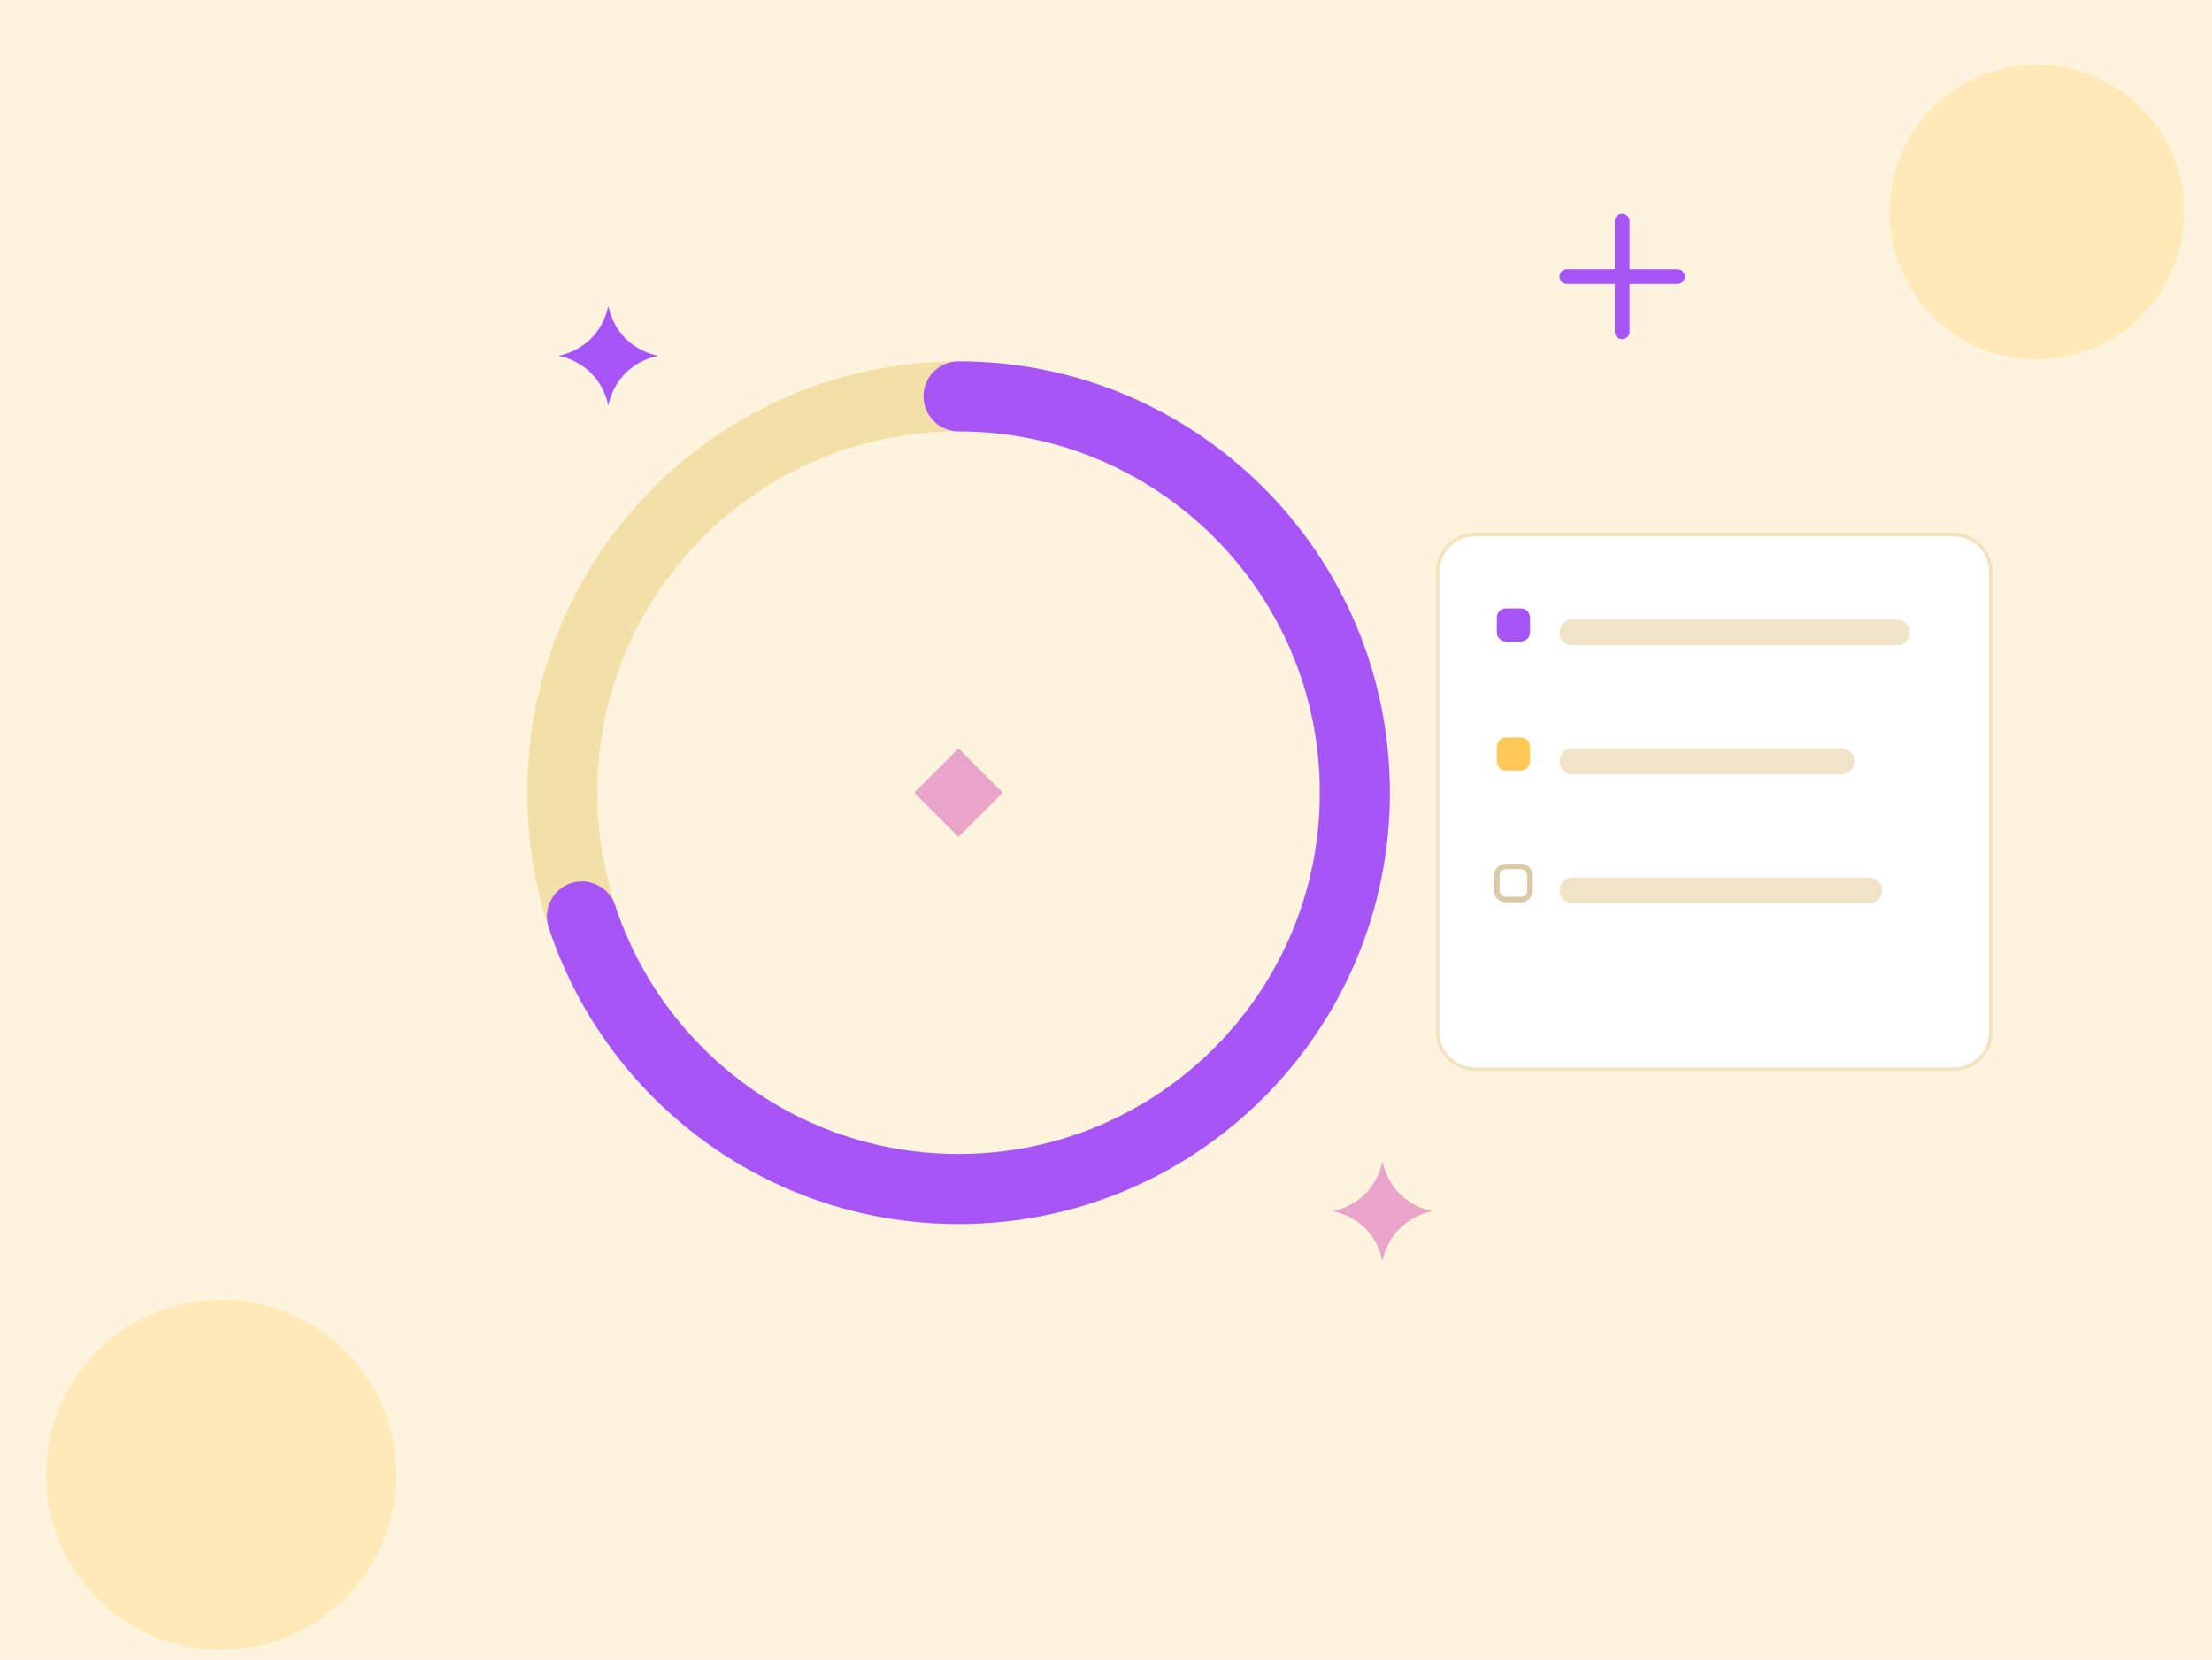
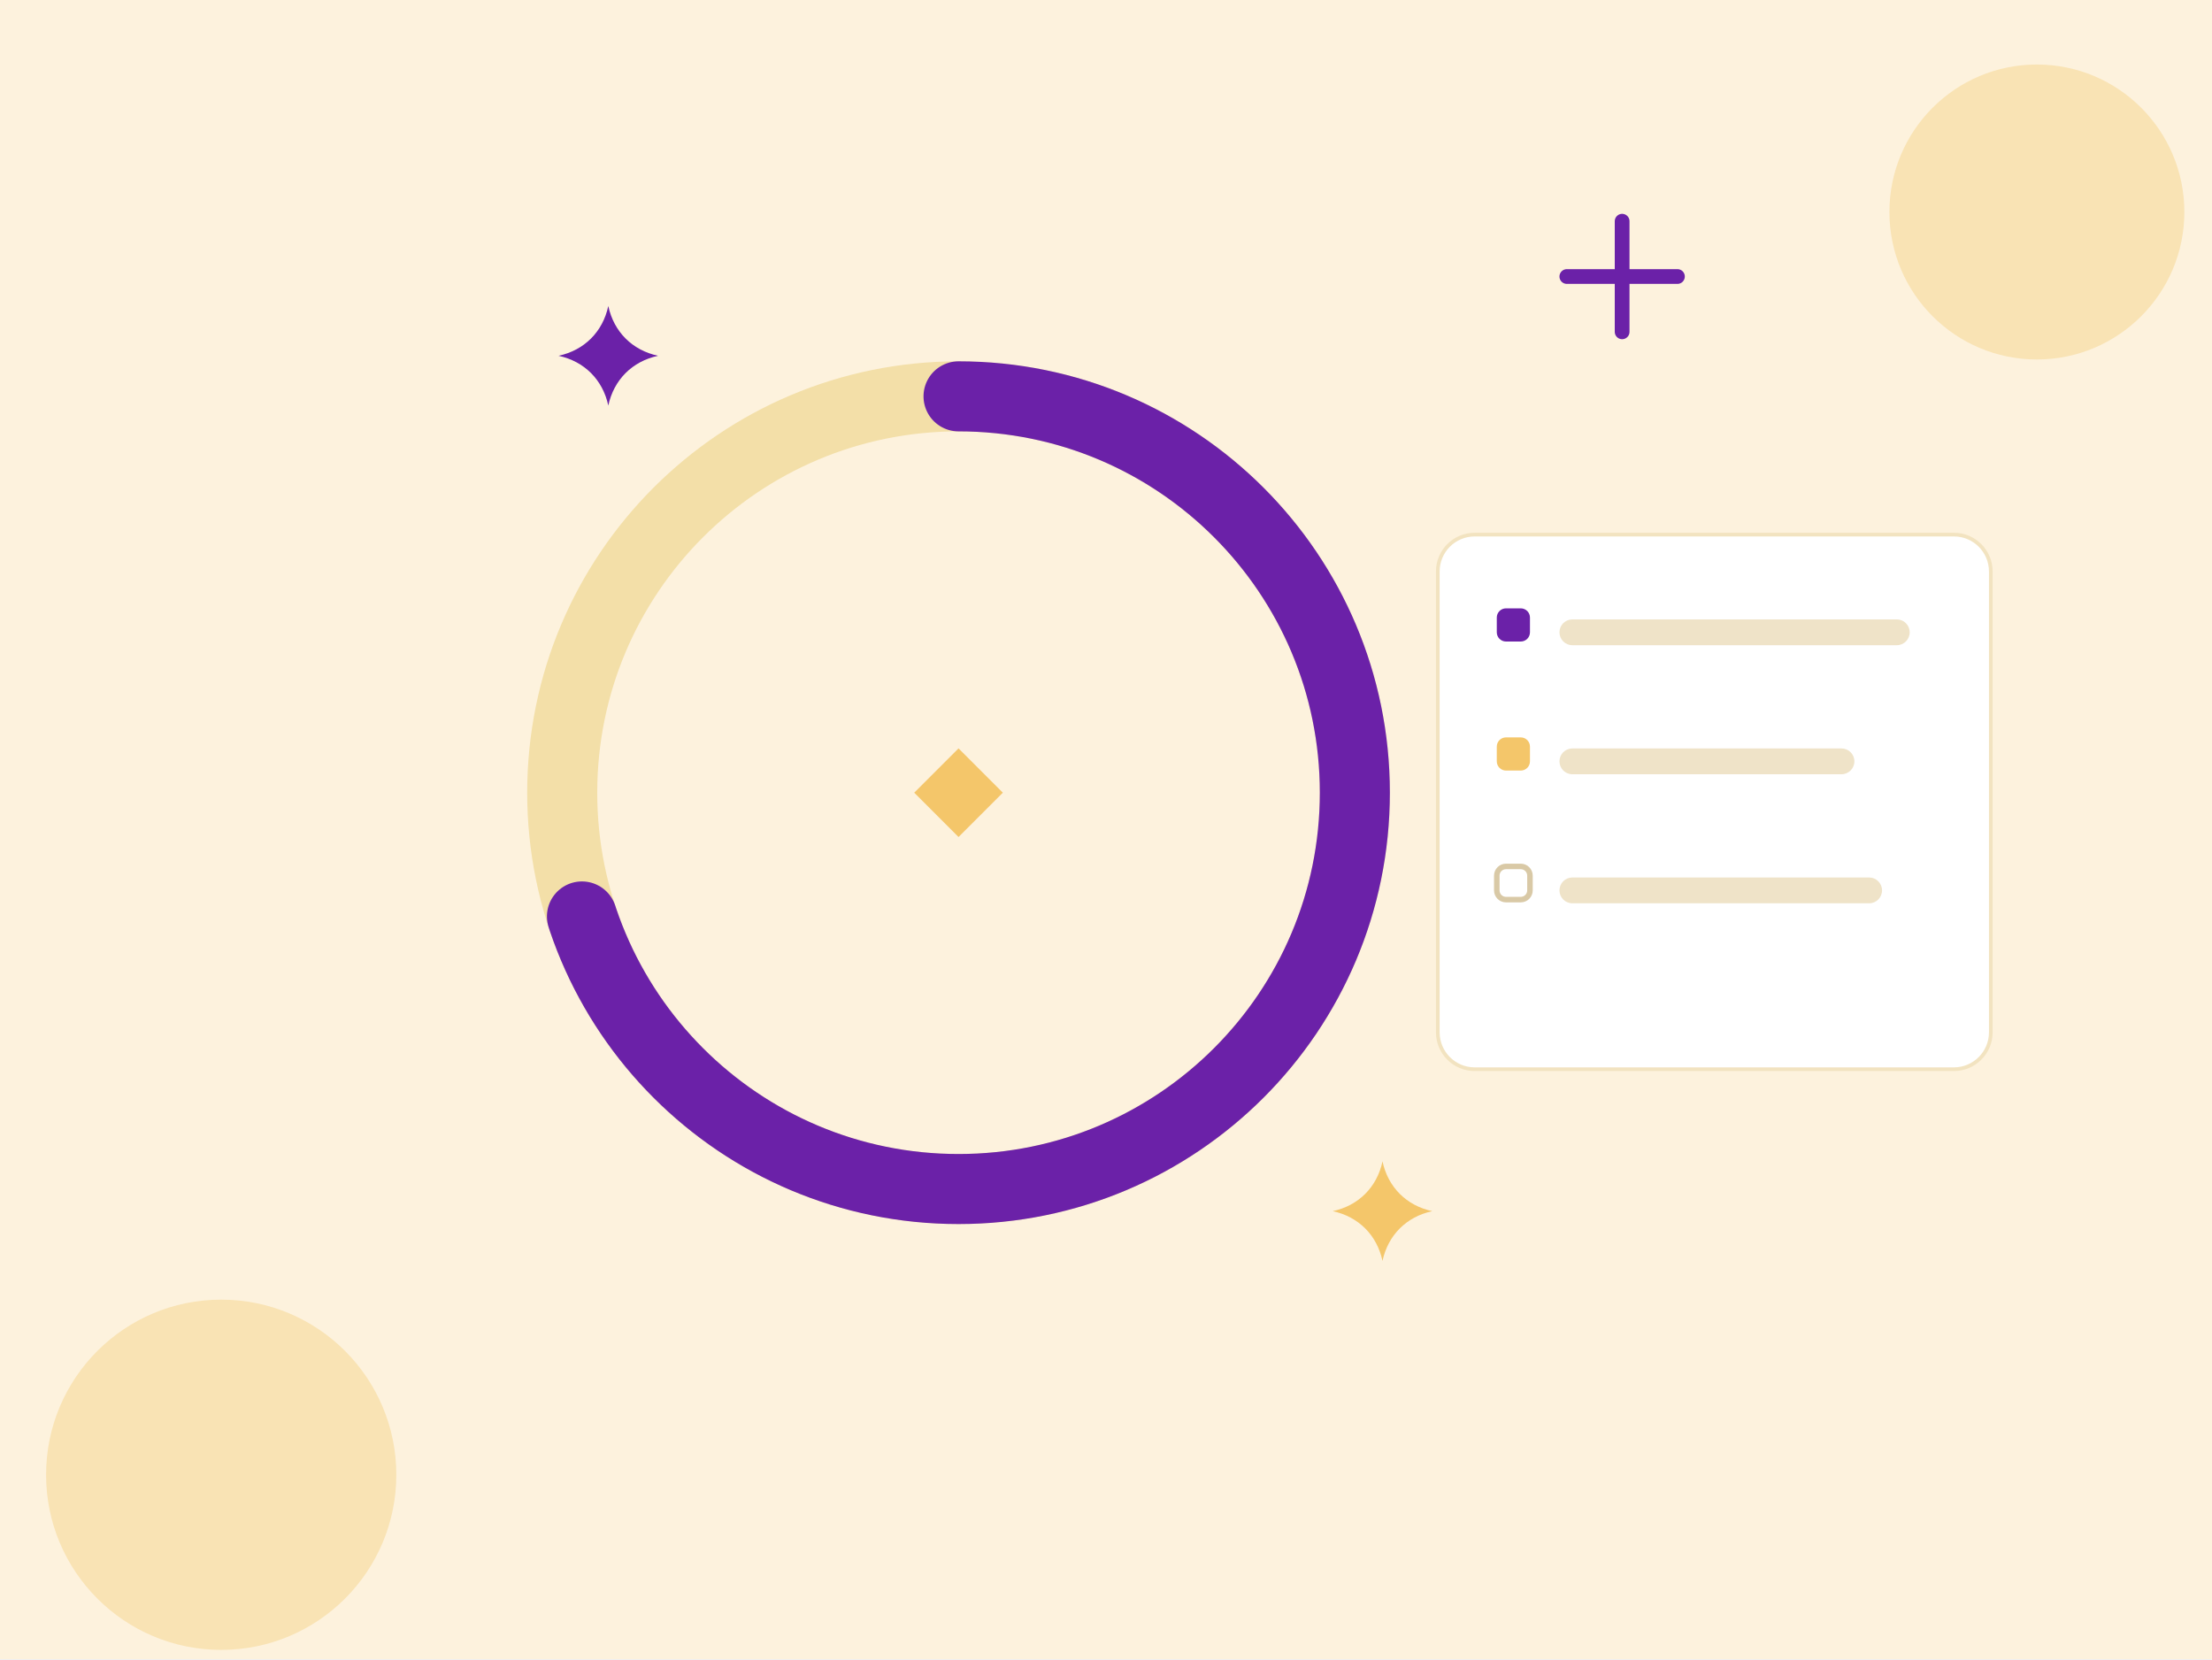
<svg xmlns="http://www.w3.org/2000/svg" viewBox="0 0 1200 900" role="img" aria-label="Daily Sparks preview">
-   <rect width="1200" height="900" fill="#FEF3DC" />
-   <circle cx="1105" cy="115" r="80" fill="#FFE9B8" />
-   <circle cx="120" cy="800" r="95" fill="#FFE9B8" />
+   <rect width="1200" height="900" fill="#FDF2DD" />
+   <circle cx="1105" cy="115" r="80" fill="#F9E3B4" />
+   <circle cx="120" cy="800" r="95" fill="#F9E3B4" />
  <circle cx="520" cy="430" r="215" fill="none" stroke="#F3DFA8" stroke-width="38" />
-   <circle cx="520" cy="430" r="215" fill="none" stroke="#A855F7" stroke-width="38" stroke-linecap="round" stroke-dasharray="945 1351" transform="rotate(-90 520 430)" />
-   <rect x="503" y="413" width="34" height="34" fill="#E9A5C9" transform="rotate(45 520 430)" />
+   <circle cx="520" cy="430" r="215" fill="none" stroke="#6B21A8" stroke-width="38" stroke-linecap="round" stroke-dasharray="945 1351" transform="rotate(-90 520 430)" />
+   <rect x="503" y="413" width="34" height="34" fill="#F4C66A" transform="rotate(45 520 430)" />
  <rect x="780" y="290" width="300" height="290" rx="20" fill="#FFFFFF" stroke="#F2E3C0" stroke-width="2" />
-   <rect x="812" y="330" width="18" height="18" rx="5" fill="#A855F7" />
+   <rect x="812" y="330" width="18" height="18" rx="5" fill="#6B21A8" />
  <rect x="846" y="336" width="190" height="14" rx="7" fill="#EFE3C8" />
-   <rect x="812" y="400" width="18" height="18" rx="5" fill="#FFC857" />
+   <rect x="812" y="400" width="18" height="18" rx="5" fill="#F4C66A" />
  <rect x="846" y="406" width="160" height="14" rx="7" fill="#EFE3C8" />
  <rect x="812" y="470" width="18" height="18" rx="5" fill="none" stroke="#D9C9A6" stroke-width="3" />
  <rect x="846" y="476" width="175" height="14" rx="7" fill="#EFE3C8" />
-   <path d="M330 166 C333 180 343 190 357 193 C343 196 333 206 330 220 C327 206 317 196 303 193 C317 190 327 180 330 166 Z" fill="#A855F7" />
-   <path d="M750 630 C753 644 763 654 777 657 C763 660 753 670 750 684 C747 670 737 660 723 657 C737 654 747 644 750 630 Z" fill="#E9A5C9" />
-   <path d="M880 120 v60 M850 150 h60" stroke="#A855F7" stroke-width="8" stroke-linecap="round" />
+   <path d="M330 166 C333 180 343 190 357 193 C343 196 333 206 330 220 C327 206 317 196 303 193 C317 190 327 180 330 166 Z" fill="#6B21A8" />
+   <path d="M750 630 C753 644 763 654 777 657 C763 660 753 670 750 684 C747 670 737 660 723 657 C737 654 747 644 750 630 Z" fill="#F4C66A" />
+   <path d="M880 120 v60 M850 150 h60" stroke="#6B21A8" stroke-width="8" stroke-linecap="round" />
</svg>
